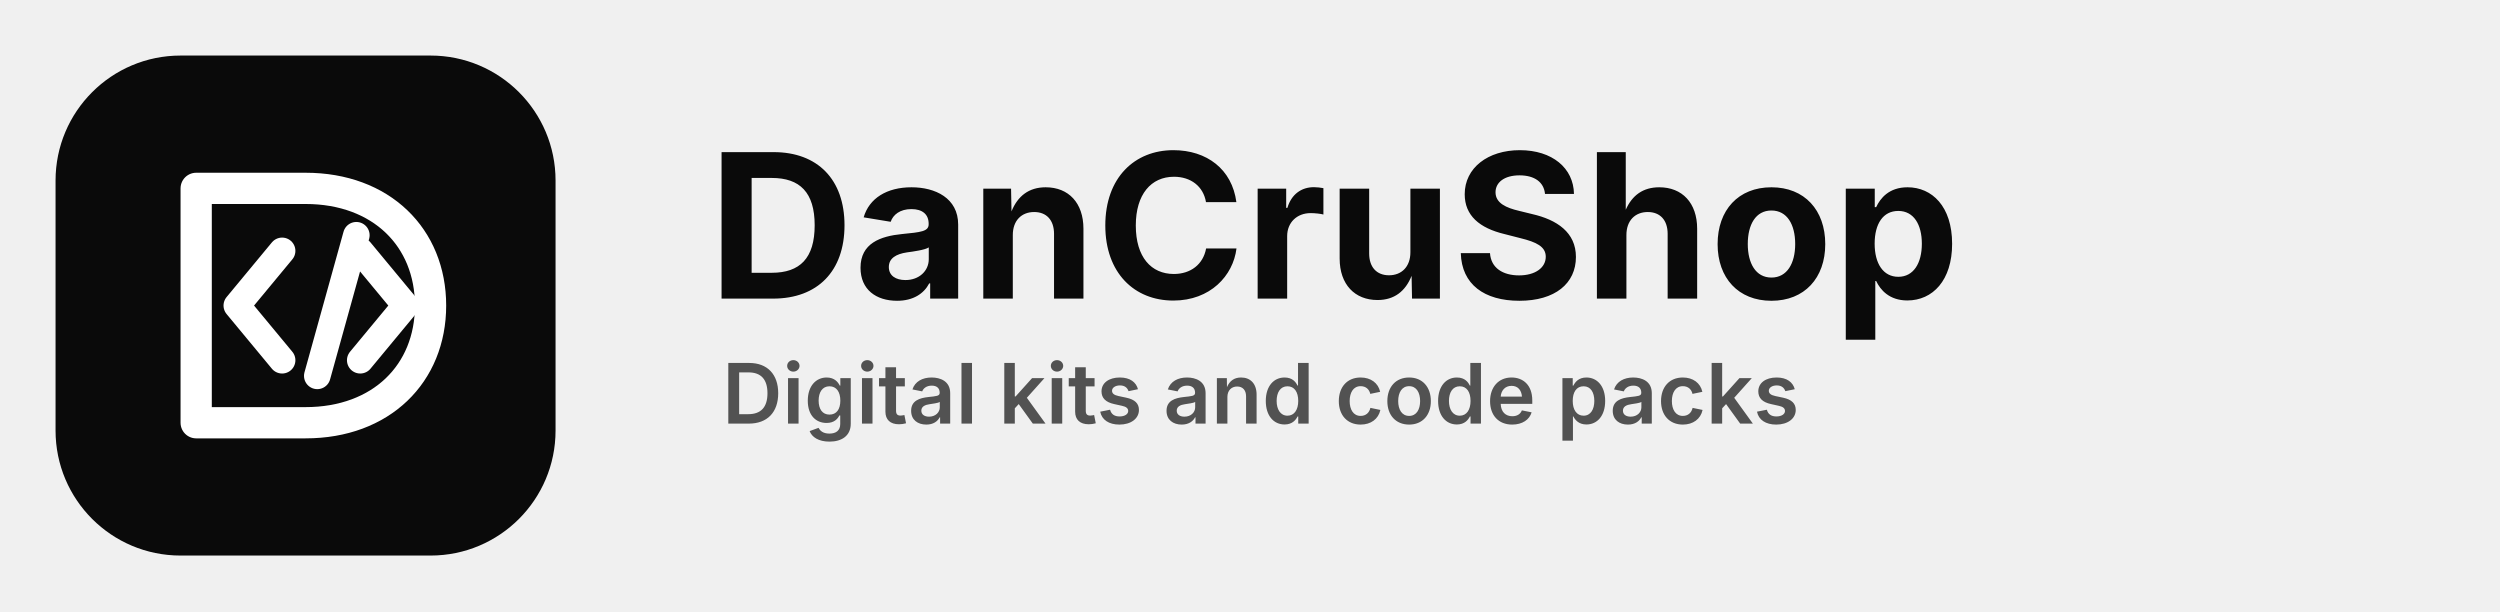
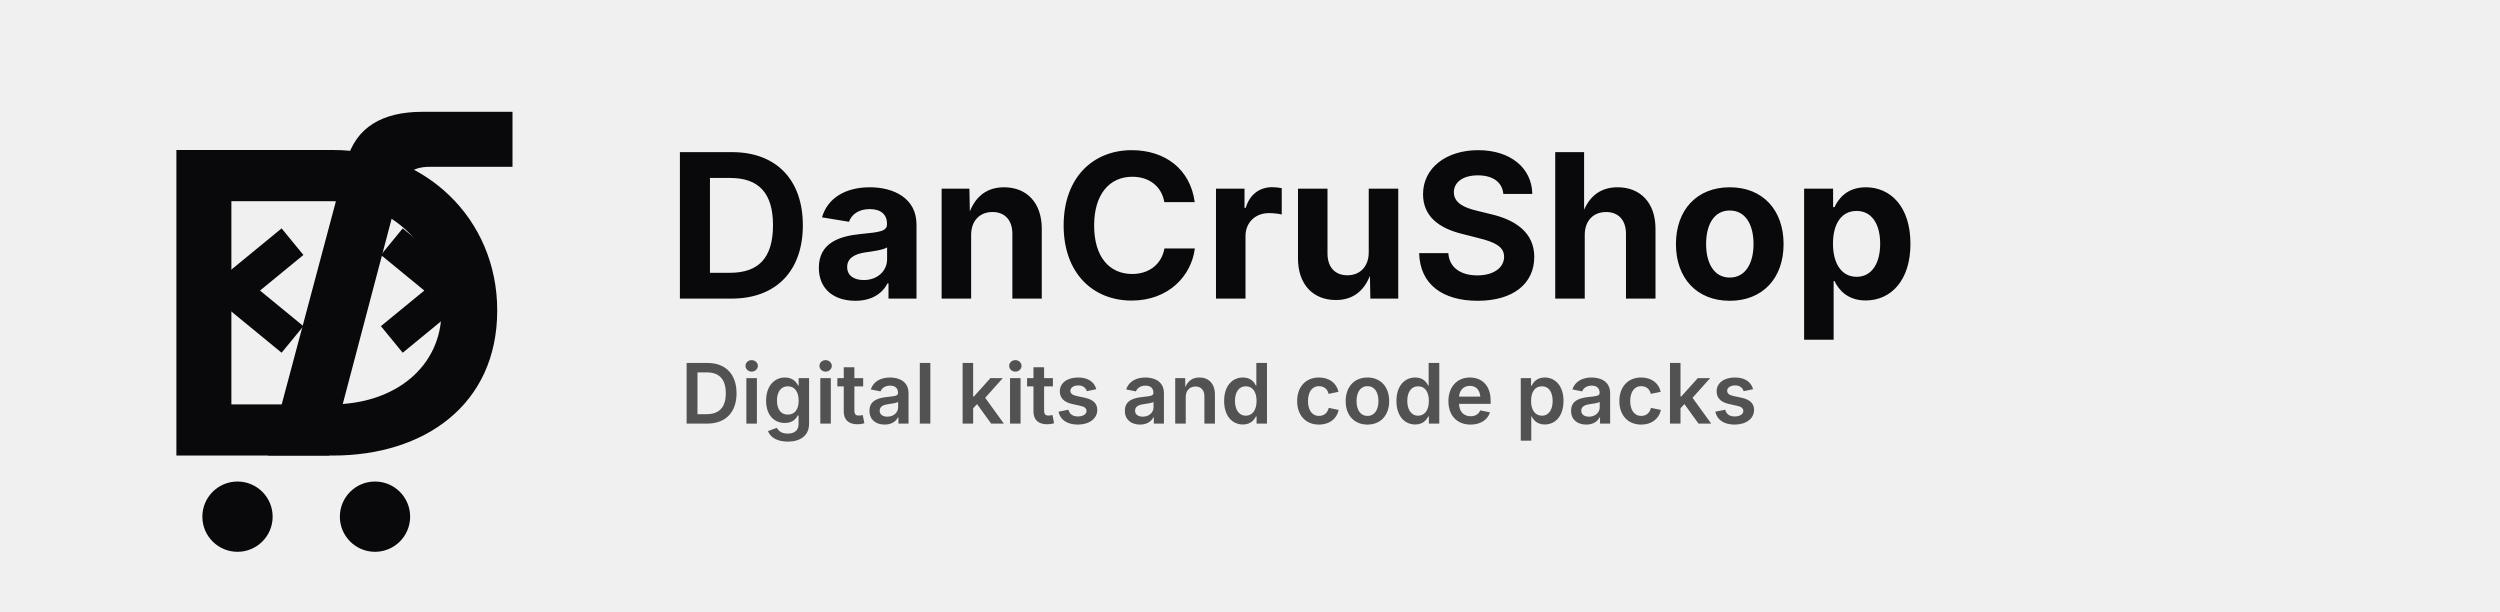
<svg xmlns="http://www.w3.org/2000/svg" width="360" height="88" viewBox="0 0 360 88" fill="none">
-   <rect x="8" y="8" width="72" height="72" rx="18" fill="#0A0A0A" />
-   <path d="M28.25 27.125h15.75c10.912 0 18 7.088 18 16.875s-7.088 16.875-18 16.875H28.25V27.125Z" stroke="#FFFFFF" stroke-width="4.5" stroke-linecap="round" stroke-linejoin="round" />
-   <path d="M40.625 36.125l-6.525 7.875 6.525 7.875M51.875 36.125l6.525 7.875-6.525 7.875M45.688 54.125l5.625-20.25" stroke="#FFFFFF" stroke-width="3.825" stroke-linecap="round" stroke-linejoin="round" />
-   <text x="102" y="43" fill="#0A0A0A" font-family="Geist, Inter, ui-sans-serif, system-ui, -apple-system, BlinkMacSystemFont, Segoe UI, sans-serif" font-size="29" font-weight="750">DanCruShop</text>
-   <text x="104" y="61" fill="#525252" font-family="Geist, Inter, ui-sans-serif, system-ui, -apple-system, BlinkMacSystemFont, Segoe UI, sans-serif" font-size="12" font-weight="600">Digital kits and code packs</text>
+   <g transform="translate(10 4) scale(1.1)">
+     <path fill-rule="evenodd" clip-rule="evenodd" d="M14 16h20.5C46.6 16 56 25 56 37c0 12.4-9.6 19-21.5 19H14V16Zm7.2 6.7v26.6h13.1c8.4 0 14.4-5 14.4-12.2 0-7.7-6.1-14.4-14.4-14.4H21.2Z" fill="#09090B" />
+     <path d="M58 11v7.2H47.2c-2.5 0-3.5 1.1-4.1 3.3L34 56h-8l10.3-38.6C37.5 13 41 11 46.2 11H58Z" fill="#09090B" />
+     <path d="M29.2 28L21.4 34.4L29.2 40.8" stroke="#09090B" stroke-width="4.5" stroke-linecap="butt" stroke-linejoin="miter" />
+     <path d="M42.2 28L50 34.4L42.2 40.8" stroke="#09090B" stroke-width="4.5" stroke-linecap="butt" stroke-linejoin="miter" />
+     <circle cx="22" cy="64" r="4.6" fill="#09090B" />
+     <circle cx="40" cy="64" r="4.6" fill="#09090B" />
+   </g>
+   <text x="96" y="43" fill="#09090B" font-family="Geist, Inter, ui-sans-serif, system-ui, -apple-system, BlinkMacSystemFont, Segoe UI, sans-serif" font-size="29" font-weight="750">DanCruShop</text>
+   <text x="98" y="61" fill="#525252" font-family="Geist, Inter, ui-sans-serif, system-ui, -apple-system, BlinkMacSystemFont, Segoe UI, sans-serif" font-size="12" font-weight="600">Digital kits and code packs</text>
</svg>
